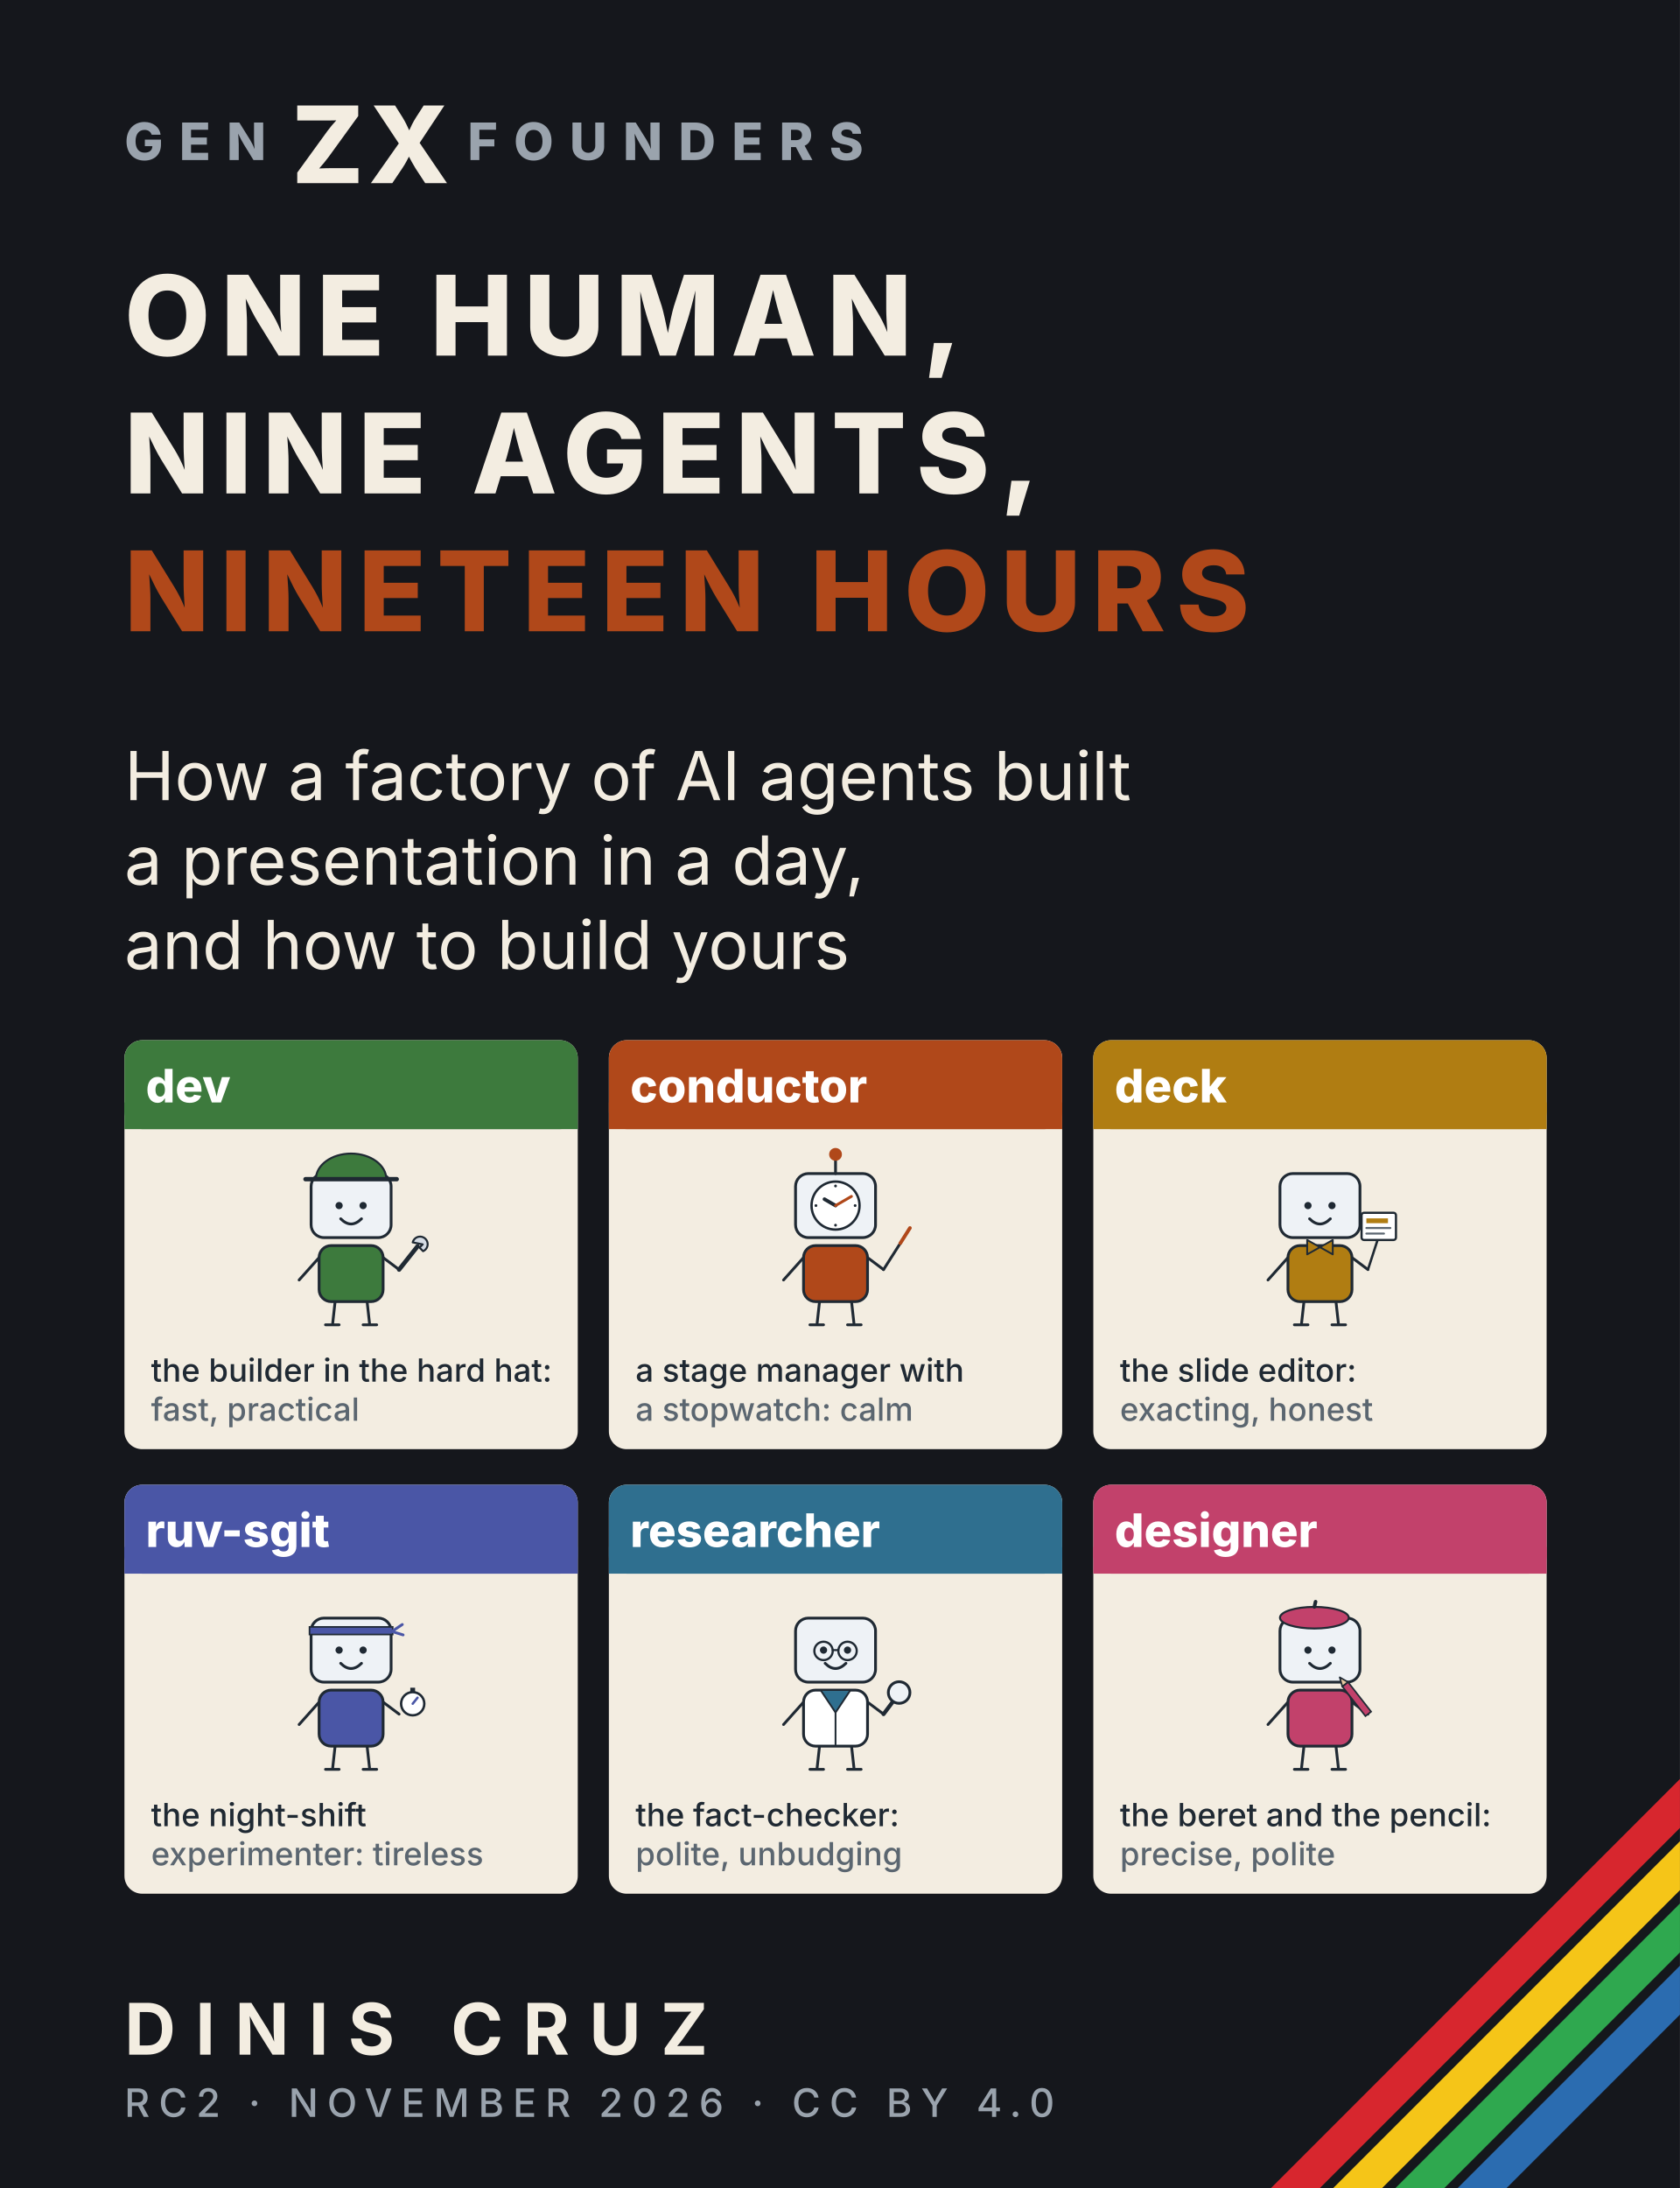
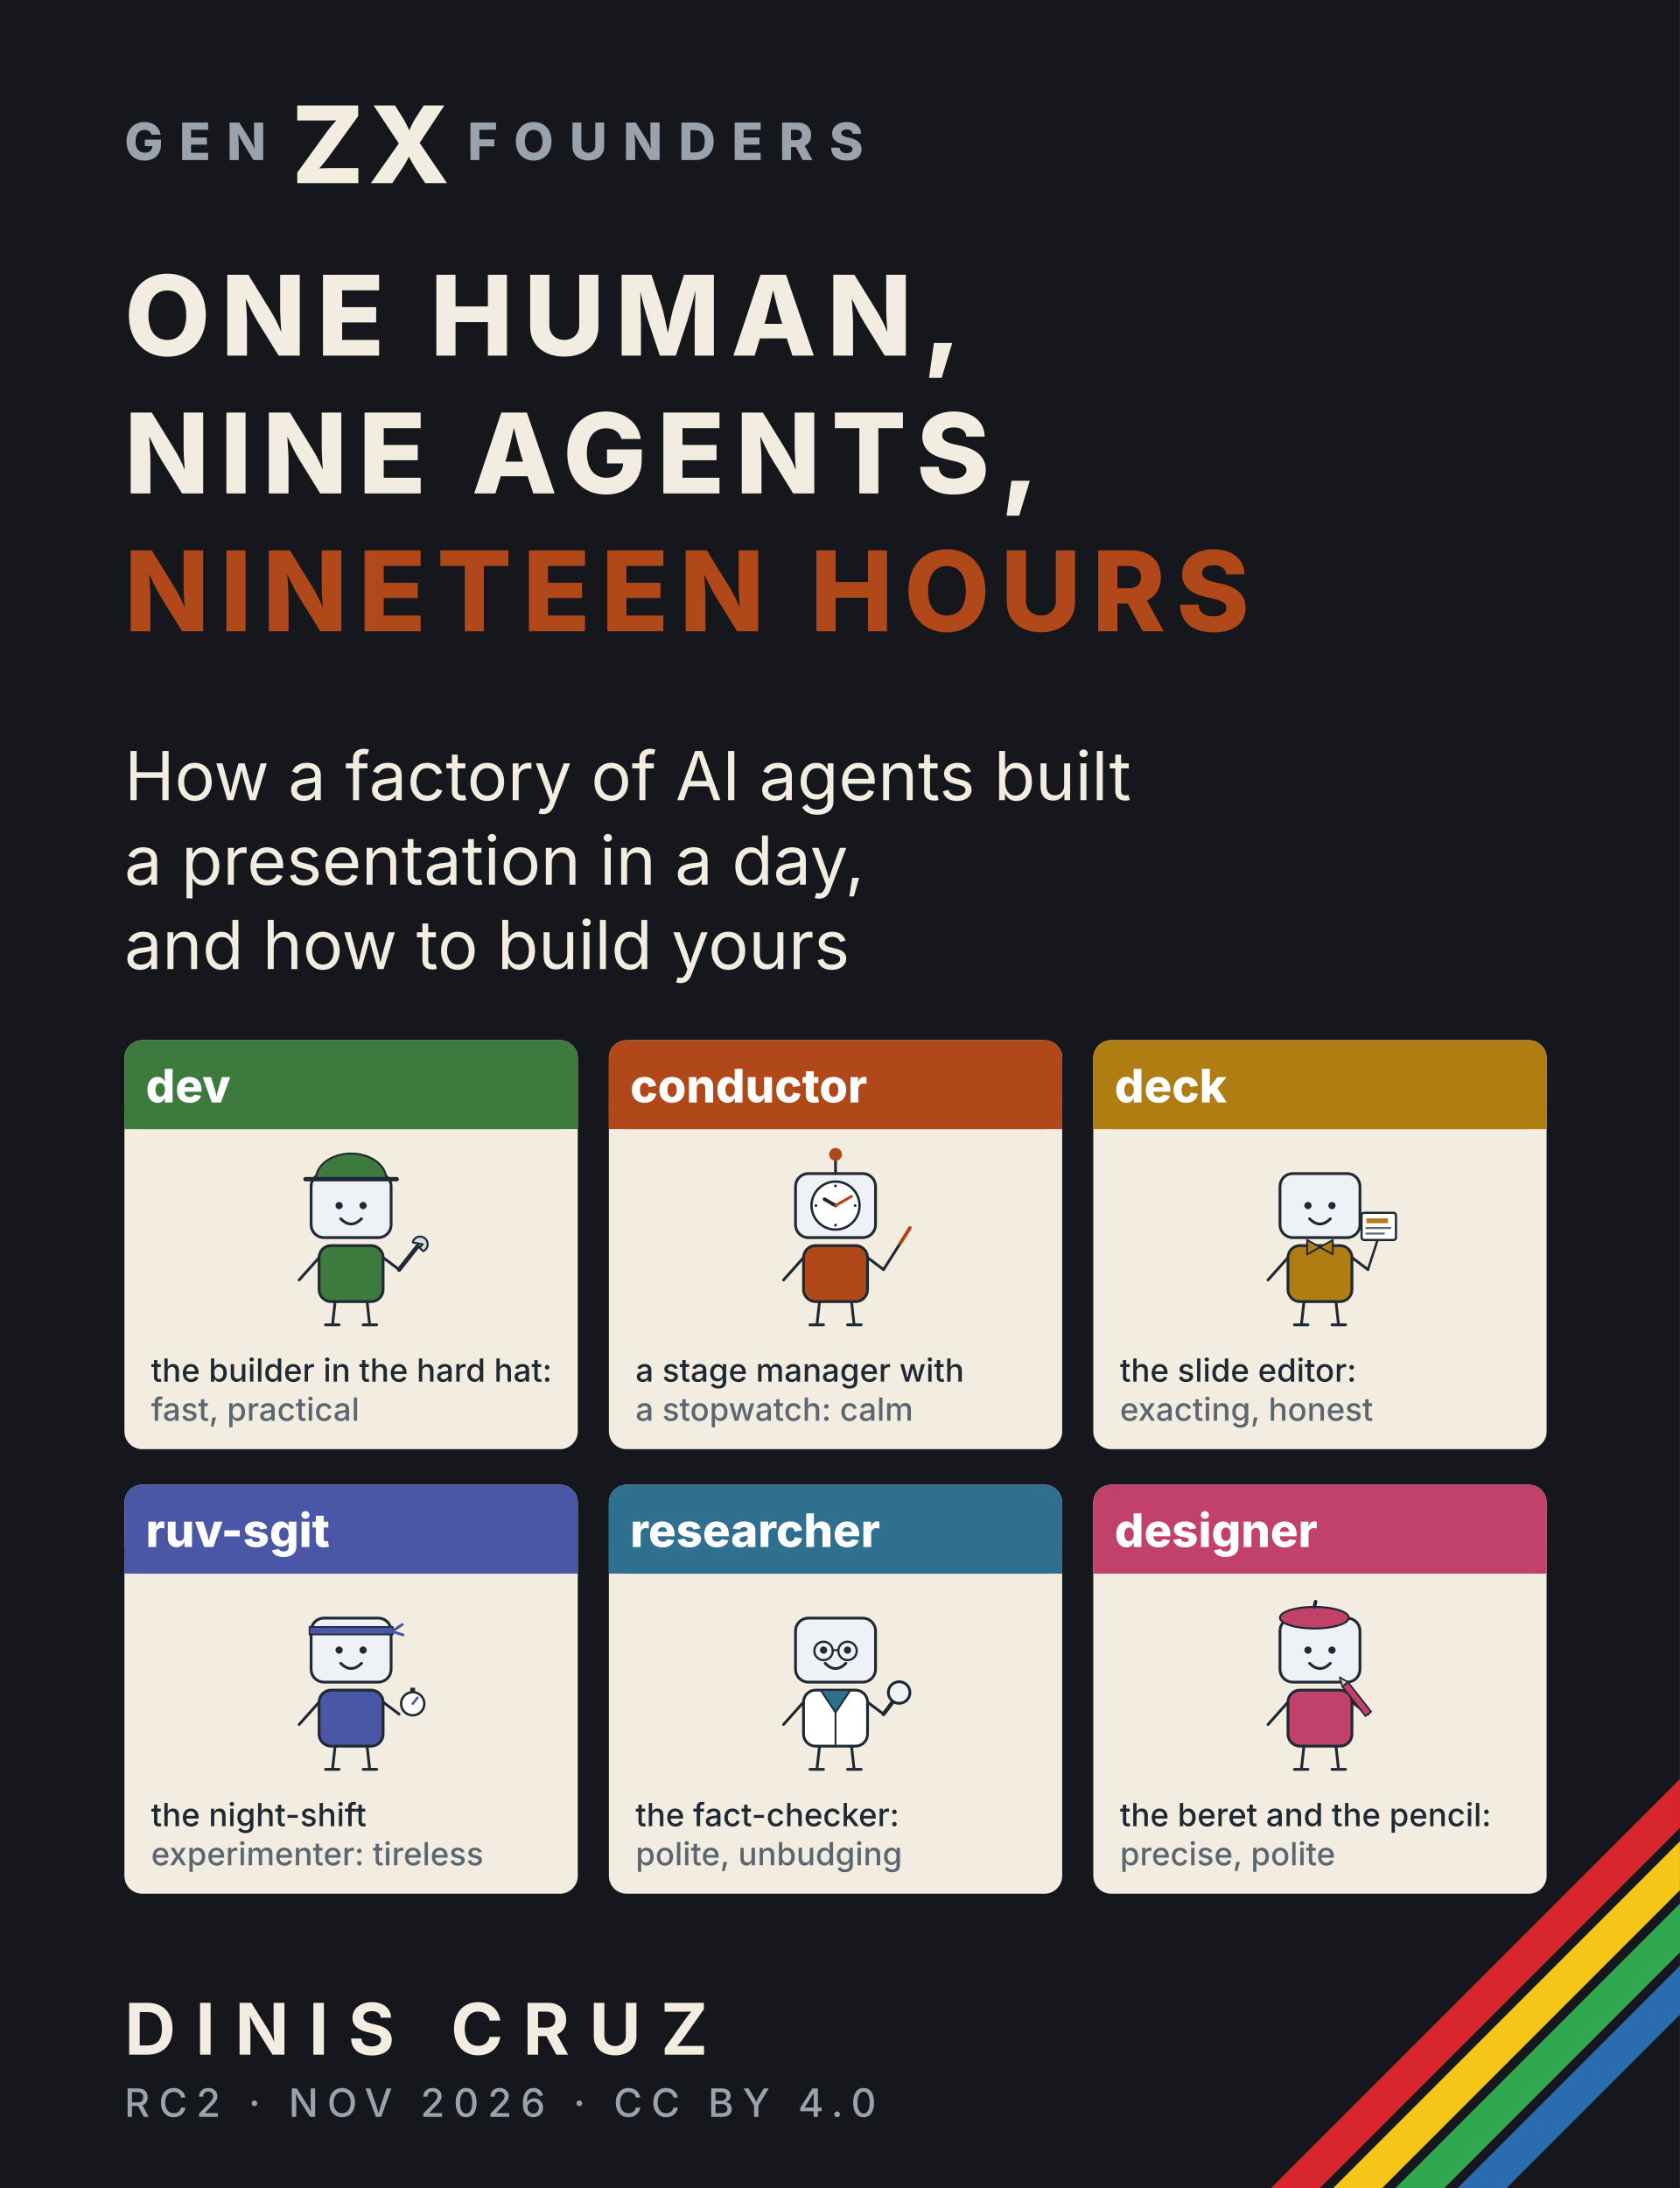
- <svg xmlns="http://www.w3.org/2000/svg" width="189.0mm" height="246.1mm" viewBox="0 0 189.0 246.1" role="img" aria-label="Cover: Gen ZX Founders. One Human, Nine Agents, Nineteen Hours. How a factory of AI agents built a presentation in a day, and how to build yours. Six of the cast: dev, conductor, deck, ruv-sgit, researcher, designer. Dinis Cruz. RC2, November 2026, CC BY 4.0.">
+ <svg xmlns="http://www.w3.org/2000/svg" width="189.0mm" height="246.1mm" viewBox="0 0 189.0 246.1" role="img" aria-label="Cover: Gen ZX Founders. One Human, Nine Agents, Nineteen Hours. How a factory of AI agents built a presentation in a day, and how to build yours. Six of the cast: dev, conductor, deck, ruv-sgit, researcher, designer. Dinis Cruz. RC2, Nov 2026, CC BY 4.0.">
  <rect width="189.0" height="246.1" fill="#15171c" />
  <text x="14.0" y="18.0" font-family="Inter, Helvetica, Arial, sans-serif" font-size="5.8" font-weight="800" fill="#9aa3ad" text-anchor="start" letter-spacing="1.8">GEN</text>
  <text x="32.8" y="20.6" font-family="Inter, Helvetica, Arial, sans-serif" font-size="12" font-weight="800" fill="#f3ede1" text-anchor="start" letter-spacing="0.5">ZX</text>
  <text x="52.6" y="18.0" font-family="Inter, Helvetica, Arial, sans-serif" font-size="5.8" font-weight="800" fill="#9aa3ad" text-anchor="start" letter-spacing="1.8">FOUNDERS</text>
  <text x="14.0" y="40.0" font-family="Inter, Helvetica, Arial, sans-serif" font-size="12.5" font-weight="800" fill="#f3ede1" text-anchor="start" letter-spacing="1.2">ONE HUMAN,</text>
  <text x="14.0" y="55.5" font-family="Inter, Helvetica, Arial, sans-serif" font-size="12.5" font-weight="800" fill="#f3ede1" text-anchor="start" letter-spacing="1.2">NINE AGENTS,</text>
  <text x="14.0" y="71.0" font-family="Inter, Helvetica, Arial, sans-serif" font-size="12.5" font-weight="800" fill="#b0481a" text-anchor="start" letter-spacing="1.2">NINETEEN HOURS</text>
  <text x="14.0" y="90.0" font-family="Inter, Helvetica, Arial, sans-serif" font-size="7.6" font-weight="400" fill="#f3ede1" text-anchor="start" letter-spacing="0">How a factory of AI agents built</text>
  <text x="14.0" y="99.5" font-family="Inter, Helvetica, Arial, sans-serif" font-size="7.6" font-weight="400" fill="#f3ede1" text-anchor="start" letter-spacing="0">a presentation in a day,</text>
  <text x="14.0" y="109.0" font-family="Inter, Helvetica, Arial, sans-serif" font-size="7.6" font-weight="400" fill="#f3ede1" text-anchor="start" letter-spacing="0">and how to build yours</text>
  <rect x="14.0" y="117" width="51" height="46" rx="2" fill="#f3ede1" />
  <rect x="14.0" y="117" width="51" height="10" rx="2" fill="#3d7a3d" />
  <rect x="14.0" y="124" width="51" height="3" fill="#3d7a3d" />
  <text x="16.4" y="124.0" font-family="Inter, Helvetica, Arial, sans-serif" font-size="5.2" font-weight="800" fill="#fff" text-anchor="start" letter-spacing="0">dev</text>
  <g transform="translate(30.5 127.5) scale(.45)">
    <line x1="12.00" y1="31.00" x2="7.00" y2="36.60" stroke="#1f2933" stroke-width="0.7" stroke-linecap="round" />
    <line x1="28.00" y1="31.00" x2="32.00" y2="34.00" stroke="#1f2933" stroke-width="0.7" stroke-linecap="round" />
    <line x1="16.00" y1="42.00" x2="15.40" y2="47.40" stroke="#1f2933" stroke-width="0.7" stroke-linecap="round" />
    <line x1="24.00" y1="42.00" x2="24.60" y2="47.40" stroke="#1f2933" stroke-width="0.7" stroke-linecap="round" />
    <line x1="13.60" y1="47.80" x2="17.00" y2="47.80" stroke="#1f2933" stroke-width="0.7" stroke-linecap="round" />
    <line x1="23.00" y1="47.80" x2="26.40" y2="47.80" stroke="#1f2933" stroke-width="0.7" stroke-linecap="round" />
    <rect x="12" y="28" width="16" height="14" rx="3" fill="#3d7a3d" stroke="#1f2933" stroke-width="0.7" />
    <rect x="10" y="10" width="20" height="16" rx="3.2" fill="#eef2f6" stroke="#1f2933" stroke-width="0.7" />
    <circle cx="17" cy="18" r=".9" fill="#1f2933" />
    <circle cx="23" cy="18" r=".9" fill="#1f2933" />
    <path d="M17.4 21.3 Q20 23.9 22.6 21.3" fill="none" stroke="#1f2933" stroke-width="0.7" stroke-linecap="round" stroke-linejoin="round" />
    <path d="M11.2 11.4 a8.8 6.4 0 0 1 17.6 0 z" fill="#3d7a3d" stroke="#1f2933" stroke-width="0.5" stroke-linecap="round" stroke-linejoin="round" />
    <line x1="8.60" y1="11.40" x2="31.40" y2="11.40" stroke="#1f2933" stroke-width="1.1" stroke-linecap="round" />
    <line x1="32.00" y1="34.00" x2="36.60" y2="28.20" stroke="#1f2933" stroke-width="1.1" stroke-linecap="round" />
    <path d="M35.4 27.2 a1.9 1.9 0 1 1 2.6 2.2 l-.9 -.9 l.8 -.8 z" fill="#d5dce4" stroke="#1f2933" stroke-width="0.5" stroke-linecap="round" stroke-linejoin="round" />
  </g>
  <text x="17.0" y="155.4" font-family="Inter, Helvetica, Arial, sans-serif" font-size="3.6" font-weight="500" fill="#1f2933" text-anchor="start" letter-spacing="0">the builder in the hard hat:</text>
  <text x="17.0" y="159.8" font-family="Inter, Helvetica, Arial, sans-serif" font-size="3.6" font-weight="500" fill="#5b6670" text-anchor="start" letter-spacing="0">fast, practical</text>
  <rect x="68.5" y="117" width="51" height="46" rx="2" fill="#f3ede1" />
  <rect x="68.5" y="117" width="51" height="10" rx="2" fill="#b0481a" />
  <rect x="68.5" y="124" width="51" height="3" fill="#b0481a" />
  <text x="70.9" y="124.0" font-family="Inter, Helvetica, Arial, sans-serif" font-size="5.2" font-weight="800" fill="#fff" text-anchor="start" letter-spacing="0">conductor</text>
  <g transform="translate(85.0 127.5) scale(.45)">
    <line x1="12.00" y1="31.00" x2="7.00" y2="36.60" stroke="#1f2933" stroke-width="0.7" stroke-linecap="round" />
    <line x1="28.00" y1="31.00" x2="32.00" y2="34.00" stroke="#1f2933" stroke-width="0.7" stroke-linecap="round" />
    <line x1="16.00" y1="42.00" x2="15.40" y2="47.40" stroke="#1f2933" stroke-width="0.7" stroke-linecap="round" />
    <line x1="24.00" y1="42.00" x2="24.60" y2="47.40" stroke="#1f2933" stroke-width="0.7" stroke-linecap="round" />
    <line x1="13.60" y1="47.80" x2="17.00" y2="47.80" stroke="#1f2933" stroke-width="0.7" stroke-linecap="round" />
    <line x1="23.00" y1="47.80" x2="26.40" y2="47.80" stroke="#1f2933" stroke-width="0.7" stroke-linecap="round" />
    <rect x="12" y="28" width="16" height="14" rx="3" fill="#b0481a" stroke="#1f2933" stroke-width="0.7" />
    <rect x="10" y="10" width="20" height="16" rx="3.2" fill="#eef2f6" stroke="#1f2933" stroke-width="0.7" />
    <circle cx="20" cy="18" r="6" fill="#ffffff" stroke="#1f2933" stroke-width=".6" />
    <circle cx="24.90" cy="18.00" r=".35" fill="#1f2933" />
    <circle cx="20.00" cy="22.90" r=".35" fill="#1f2933" />
    <circle cx="15.10" cy="18.00" r=".35" fill="#1f2933" />
    <circle cx="20.00" cy="13.10" r=".35" fill="#1f2933" />
    <line x1="20.00" y1="18.00" x2="17.23" y2="16.40" stroke="#1f2933" stroke-width="0.9" stroke-linecap="round" />
    <line x1="20.00" y1="18.00" x2="23.98" y2="15.70" stroke="#b0481a" stroke-width="0.7" stroke-linecap="round" />
    <line x1="20.00" y1="10.00" x2="20.00" y2="6.40" stroke="#1f2933" stroke-width="0.7" stroke-linecap="round" />
    <circle cx="20" cy="5.2" r="1.6" fill="#b0481a" />
    <line x1="32.00" y1="34.00" x2="36.20" y2="27.40" stroke="#1f2933" stroke-width="0.7" stroke-linecap="round" />
    <line x1="36.20" y1="27.40" x2="38.60" y2="23.60" stroke="#b0481a" stroke-width="0.9" stroke-linecap="round" />
  </g>
  <text x="71.5" y="155.4" font-family="Inter, Helvetica, Arial, sans-serif" font-size="3.6" font-weight="500" fill="#1f2933" text-anchor="start" letter-spacing="0">a stage manager with</text>
  <text x="71.5" y="159.8" font-family="Inter, Helvetica, Arial, sans-serif" font-size="3.6" font-weight="500" fill="#5b6670" text-anchor="start" letter-spacing="0">a stopwatch: calm</text>
  <rect x="123.0" y="117" width="51" height="46" rx="2" fill="#f3ede1" />
  <rect x="123.0" y="117" width="51" height="10" rx="2" fill="#b07d12" />
  <rect x="123.0" y="124" width="51" height="3" fill="#b07d12" />
  <text x="125.4" y="124.0" font-family="Inter, Helvetica, Arial, sans-serif" font-size="5.2" font-weight="800" fill="#fff" text-anchor="start" letter-spacing="0">deck</text>
  <g transform="translate(139.5 127.5) scale(.45)">
    <line x1="12.00" y1="31.00" x2="7.00" y2="36.60" stroke="#1f2933" stroke-width="0.7" stroke-linecap="round" />
    <line x1="28.00" y1="31.00" x2="32.00" y2="34.00" stroke="#1f2933" stroke-width="0.7" stroke-linecap="round" />
    <line x1="16.00" y1="42.00" x2="15.40" y2="47.40" stroke="#1f2933" stroke-width="0.7" stroke-linecap="round" />
    <line x1="24.00" y1="42.00" x2="24.60" y2="47.40" stroke="#1f2933" stroke-width="0.7" stroke-linecap="round" />
    <line x1="13.60" y1="47.80" x2="17.00" y2="47.80" stroke="#1f2933" stroke-width="0.7" stroke-linecap="round" />
    <line x1="23.00" y1="47.80" x2="26.40" y2="47.80" stroke="#1f2933" stroke-width="0.7" stroke-linecap="round" />
    <rect x="12" y="28" width="16" height="14" rx="3" fill="#b07d12" stroke="#1f2933" stroke-width="0.7" />
    <path d="M20 28.4 l-3.2 -1.8 v3.6 z M20 28.4 l3.2 -1.8 v3.6 z" fill="#b07d12" stroke="#1f2933" stroke-width="0.45" stroke-linecap="round" stroke-linejoin="round" />
    <rect x="10" y="10" width="20" height="16" rx="3.2" fill="#eef2f6" stroke="#1f2933" stroke-width="0.7" />
    <circle cx="17" cy="18" r=".9" fill="#1f2933" />
    <circle cx="23" cy="18" r=".9" fill="#1f2933" />
    <path d="M17.4 21.3 Q20 23.9 22.6 21.3" fill="none" stroke="#1f2933" stroke-width="0.7" stroke-linecap="round" stroke-linejoin="round" />
    <line x1="32.00" y1="34.00" x2="34.40" y2="26.60" stroke="#1f2933" stroke-width="0.6" stroke-linecap="round" />
    <rect x="30.4" y="19.8" width="8.6" height="6.8" rx=".6" fill="#ffffff" stroke="#1f2933" stroke-width=".55" />
    <rect x="31.6" y="21.2" width="5.4" height="1.2" fill="#b07d12" />
    <line x1="31.60" y1="23.60" x2="37.60" y2="23.60" stroke="#5b6670" stroke-width="0.5" stroke-linecap="round" />
    <line x1="31.60" y1="25.00" x2="36.00" y2="25.00" stroke="#5b6670" stroke-width="0.5" stroke-linecap="round" />
  </g>
  <text x="126.0" y="155.4" font-family="Inter, Helvetica, Arial, sans-serif" font-size="3.6" font-weight="500" fill="#1f2933" text-anchor="start" letter-spacing="0">the slide editor:</text>
  <text x="126.0" y="159.8" font-family="Inter, Helvetica, Arial, sans-serif" font-size="3.6" font-weight="500" fill="#5b6670" text-anchor="start" letter-spacing="0">exacting, honest</text>
  <rect x="14.0" y="167" width="51" height="46" rx="2" fill="#f3ede1" />
  <rect x="14.0" y="167" width="51" height="10" rx="2" fill="#4a56a6" />
  <rect x="14.0" y="174" width="51" height="3" fill="#4a56a6" />
  <text x="16.4" y="174.0" font-family="Inter, Helvetica, Arial, sans-serif" font-size="5.2" font-weight="800" fill="#fff" text-anchor="start" letter-spacing="0">ruv-sgit</text>
  <g transform="translate(30.5 177.5) scale(.45)">
    <line x1="12.00" y1="31.00" x2="7.00" y2="36.60" stroke="#1f2933" stroke-width="0.7" stroke-linecap="round" />
    <line x1="28.00" y1="31.00" x2="32.00" y2="34.00" stroke="#1f2933" stroke-width="0.7" stroke-linecap="round" />
    <line x1="16.00" y1="42.00" x2="15.40" y2="47.40" stroke="#1f2933" stroke-width="0.7" stroke-linecap="round" />
    <line x1="24.00" y1="42.00" x2="24.60" y2="47.40" stroke="#1f2933" stroke-width="0.7" stroke-linecap="round" />
    <line x1="13.60" y1="47.80" x2="17.00" y2="47.80" stroke="#1f2933" stroke-width="0.7" stroke-linecap="round" />
    <line x1="23.00" y1="47.80" x2="26.40" y2="47.80" stroke="#1f2933" stroke-width="0.7" stroke-linecap="round" />
    <rect x="12" y="28" width="16" height="14" rx="3" fill="#4a56a6" stroke="#1f2933" stroke-width="0.7" />
    <rect x="10" y="10" width="20" height="16" rx="3.2" fill="#eef2f6" stroke="#1f2933" stroke-width="0.7" />
    <circle cx="17" cy="18" r=".9" fill="#1f2933" />
    <circle cx="23" cy="18" r=".9" fill="#1f2933" />
    <path d="M17.4 21.3 Q20 23.9 22.6 21.3" fill="none" stroke="#1f2933" stroke-width="0.7" stroke-linecap="round" stroke-linejoin="round" />
    <rect x="9.6" y="12.2" width="20.8" height="1.9" fill="#4a56a6" stroke="#1f2933" stroke-width=".4" />
    <path d="M30.4 13.2 l2.4 -1.6 M30.4 13.4 l2.6 .8" fill="none" stroke="#4a56a6" stroke-width="0.7" stroke-linecap="round" stroke-linejoin="round" />
    <circle cx="35.4" cy="31.4" r="2.9" fill="#ffffff" stroke="#1f2933" stroke-width=".6" />
    <rect x="34.8" y="27.4" width="1.2" height="1.1" fill="#1f2933" />
    <line x1="35.40" y1="31.40" x2="36.60" y2="29.90" stroke="#4a56a6" stroke-width="0.6" stroke-linecap="round" />
  </g>
  <text x="17.0" y="205.4" font-family="Inter, Helvetica, Arial, sans-serif" font-size="3.6" font-weight="500" fill="#1f2933" text-anchor="start" letter-spacing="0">the night-shift</text>
  <text x="17.0" y="209.8" font-family="Inter, Helvetica, Arial, sans-serif" font-size="3.6" font-weight="500" fill="#5b6670" text-anchor="start" letter-spacing="0">experimenter: tireless</text>
  <rect x="68.5" y="167" width="51" height="46" rx="2" fill="#f3ede1" />
  <rect x="68.5" y="167" width="51" height="10" rx="2" fill="#2f6f8f" />
  <rect x="68.5" y="174" width="51" height="3" fill="#2f6f8f" />
  <text x="70.9" y="174.0" font-family="Inter, Helvetica, Arial, sans-serif" font-size="5.2" font-weight="800" fill="#fff" text-anchor="start" letter-spacing="0">researcher</text>
  <g transform="translate(85.0 177.5) scale(.45)">
    <line x1="12.00" y1="31.00" x2="7.00" y2="36.60" stroke="#1f2933" stroke-width="0.7" stroke-linecap="round" />
    <line x1="28.00" y1="31.00" x2="32.00" y2="34.00" stroke="#1f2933" stroke-width="0.7" stroke-linecap="round" />
    <line x1="16.00" y1="42.00" x2="15.40" y2="47.40" stroke="#1f2933" stroke-width="0.7" stroke-linecap="round" />
    <line x1="24.00" y1="42.00" x2="24.60" y2="47.40" stroke="#1f2933" stroke-width="0.7" stroke-linecap="round" />
    <line x1="13.60" y1="47.80" x2="17.00" y2="47.80" stroke="#1f2933" stroke-width="0.7" stroke-linecap="round" />
    <line x1="23.00" y1="47.80" x2="26.40" y2="47.80" stroke="#1f2933" stroke-width="0.7" stroke-linecap="round" />
    <rect x="12" y="28" width="16" height="14" rx="3" fill="#ffffff" stroke="#1f2933" stroke-width="0.7" />
    <path d="M16.4 28.2 L20 33.6 L23.6 28.2" fill="#2f6f8f" stroke="#1f2933" stroke-width="0.45" stroke-linecap="round" stroke-linejoin="round" />
    <line x1="20.00" y1="33.60" x2="20.00" y2="41.60" stroke="#1f2933" stroke-width="0.45" stroke-linecap="round" />
    <rect x="10" y="10" width="20" height="16" rx="3.2" fill="#eef2f6" stroke="#1f2933" stroke-width="0.7" />
    <circle cx="17" cy="18" r=".9" fill="#1f2933" />
    <circle cx="23" cy="18" r=".9" fill="#1f2933" />
    <path d="M17.4 21.3 Q20 23.9 22.6 21.3" fill="none" stroke="#1f2933" stroke-width="0.7" stroke-linecap="round" stroke-linejoin="round" />
    <circle cx="17" cy="18.2" r="2.3" fill="none" stroke="#1f2933" stroke-width=".55" />
    <circle cx="23" cy="18.2" r="2.3" fill="none" stroke="#1f2933" stroke-width=".55" />
    <line x1="19.30" y1="18.00" x2="20.70" y2="18.00" stroke="#1f2933" stroke-width="0.5" stroke-linecap="round" />
    <line x1="32.00" y1="34.00" x2="34.40" y2="30.80" stroke="#1f2933" stroke-width="1" stroke-linecap="round" />
    <circle cx="35.9" cy="28.6" r="2.7" fill="#eef2f6" stroke="#1f2933" stroke-width=".7" />
  </g>
  <text x="71.5" y="205.4" font-family="Inter, Helvetica, Arial, sans-serif" font-size="3.6" font-weight="500" fill="#1f2933" text-anchor="start" letter-spacing="0">the fact-checker:</text>
  <text x="71.5" y="209.8" font-family="Inter, Helvetica, Arial, sans-serif" font-size="3.6" font-weight="500" fill="#5b6670" text-anchor="start" letter-spacing="0">polite, unbudging</text>
  <rect x="123.0" y="167" width="51" height="46" rx="2" fill="#f3ede1" />
  <rect x="123.0" y="167" width="51" height="10" rx="2" fill="#c2416b" />
  <rect x="123.0" y="174" width="51" height="3" fill="#c2416b" />
  <text x="125.4" y="174.0" font-family="Inter, Helvetica, Arial, sans-serif" font-size="5.2" font-weight="800" fill="#fff" text-anchor="start" letter-spacing="0">designer</text>
  <g transform="translate(139.5 177.5) scale(.45)">
    <line x1="12.00" y1="31.00" x2="7.00" y2="36.60" stroke="#1f2933" stroke-width="0.7" stroke-linecap="round" />
    <line x1="28.00" y1="31.00" x2="32.00" y2="34.00" stroke="#1f2933" stroke-width="0.7" stroke-linecap="round" />
    <line x1="16.00" y1="42.00" x2="15.40" y2="47.40" stroke="#1f2933" stroke-width="0.7" stroke-linecap="round" />
    <line x1="24.00" y1="42.00" x2="24.60" y2="47.40" stroke="#1f2933" stroke-width="0.7" stroke-linecap="round" />
    <line x1="13.60" y1="47.80" x2="17.00" y2="47.80" stroke="#1f2933" stroke-width="0.7" stroke-linecap="round" />
    <line x1="23.00" y1="47.80" x2="26.40" y2="47.80" stroke="#1f2933" stroke-width="0.7" stroke-linecap="round" />
    <rect x="12" y="28" width="16" height="14" rx="3" fill="#c2416b" stroke="#1f2933" stroke-width="0.7" />
    <rect x="10" y="10" width="20" height="16" rx="3.2" fill="#eef2f6" stroke="#1f2933" stroke-width="0.7" />
    <circle cx="17" cy="18" r=".9" fill="#1f2933" />
    <circle cx="23" cy="18" r=".9" fill="#1f2933" />
    <path d="M17.4 21.3 Q20 23.9 22.6 21.3" fill="none" stroke="#1f2933" stroke-width="0.7" stroke-linecap="round" stroke-linejoin="round" />
    <ellipse cx="18.6" cy="9.9" rx="8.6" ry="2.7" fill="#c2416b" stroke="#1f2933" stroke-width=".5" />
    <line x1="18.60" y1="7.20" x2="18.90" y2="5.90" stroke="#1f2933" stroke-width="0.9" stroke-linecap="round" />
    <g transform="rotate(-38 32 34)">
      <rect x="31.2" y="24.6" width="1.8" height="9.4" fill="#c2416b" stroke="#1f2933" stroke-width=".4" />
      <path d="M31.2 24.6 L32.1 22.4 L33 24.6 z" fill="#e8c9a0" stroke="#1f2933" stroke-width="0.4" stroke-linecap="round" stroke-linejoin="round" />
    </g>
  </g>
  <text x="126.0" y="205.4" font-family="Inter, Helvetica, Arial, sans-serif" font-size="3.6" font-weight="500" fill="#1f2933" text-anchor="start" letter-spacing="0">the beret and the pencil:</text>
  <text x="126.0" y="209.8" font-family="Inter, Helvetica, Arial, sans-serif" font-size="3.6" font-weight="500" fill="#5b6670" text-anchor="start" letter-spacing="0">precise, polite</text>
  <path d="M143.0 246.1 L148.5 246.1 L189.0 205.6 L189.0 200.1 z" fill="#d7262e" />
  <path d="M150.0 246.1 L155.5 246.1 L189.0 212.6 L189.0 207.1 z" fill="#f5c518" />
  <path d="M157.0 246.1 L162.5 246.1 L189.0 219.6 L189.0 214.1 z" fill="#2fa84f" />
  <path d="M164.0 246.1 L169.5 246.1 L189.0 226.6 L189.0 221.1 z" fill="#2b6cb0" />
  <text x="14.0" y="231.1" font-family="Inter, Helvetica, Arial, sans-serif" font-size="8" font-weight="700" fill="#f3ede1" text-anchor="start" letter-spacing="2.2">DINIS CRUZ</text>
-   <text x="14.0" y="238.1" font-family="Inter, Helvetica, Arial, sans-serif" font-size="4.4" font-weight="500" fill="#9aa3ad" text-anchor="start" letter-spacing="1">RC2  ·  NOVEMBER 2026  ·  CC BY 4.0</text>
+   <text x="14.0" y="238.1" font-family="Inter, Helvetica, Arial, sans-serif" font-size="4.4" font-weight="500" fill="#9aa3ad" text-anchor="start" letter-spacing="1">RC2  ·  NOV 2026  ·  CC BY 4.0</text>
</svg>
